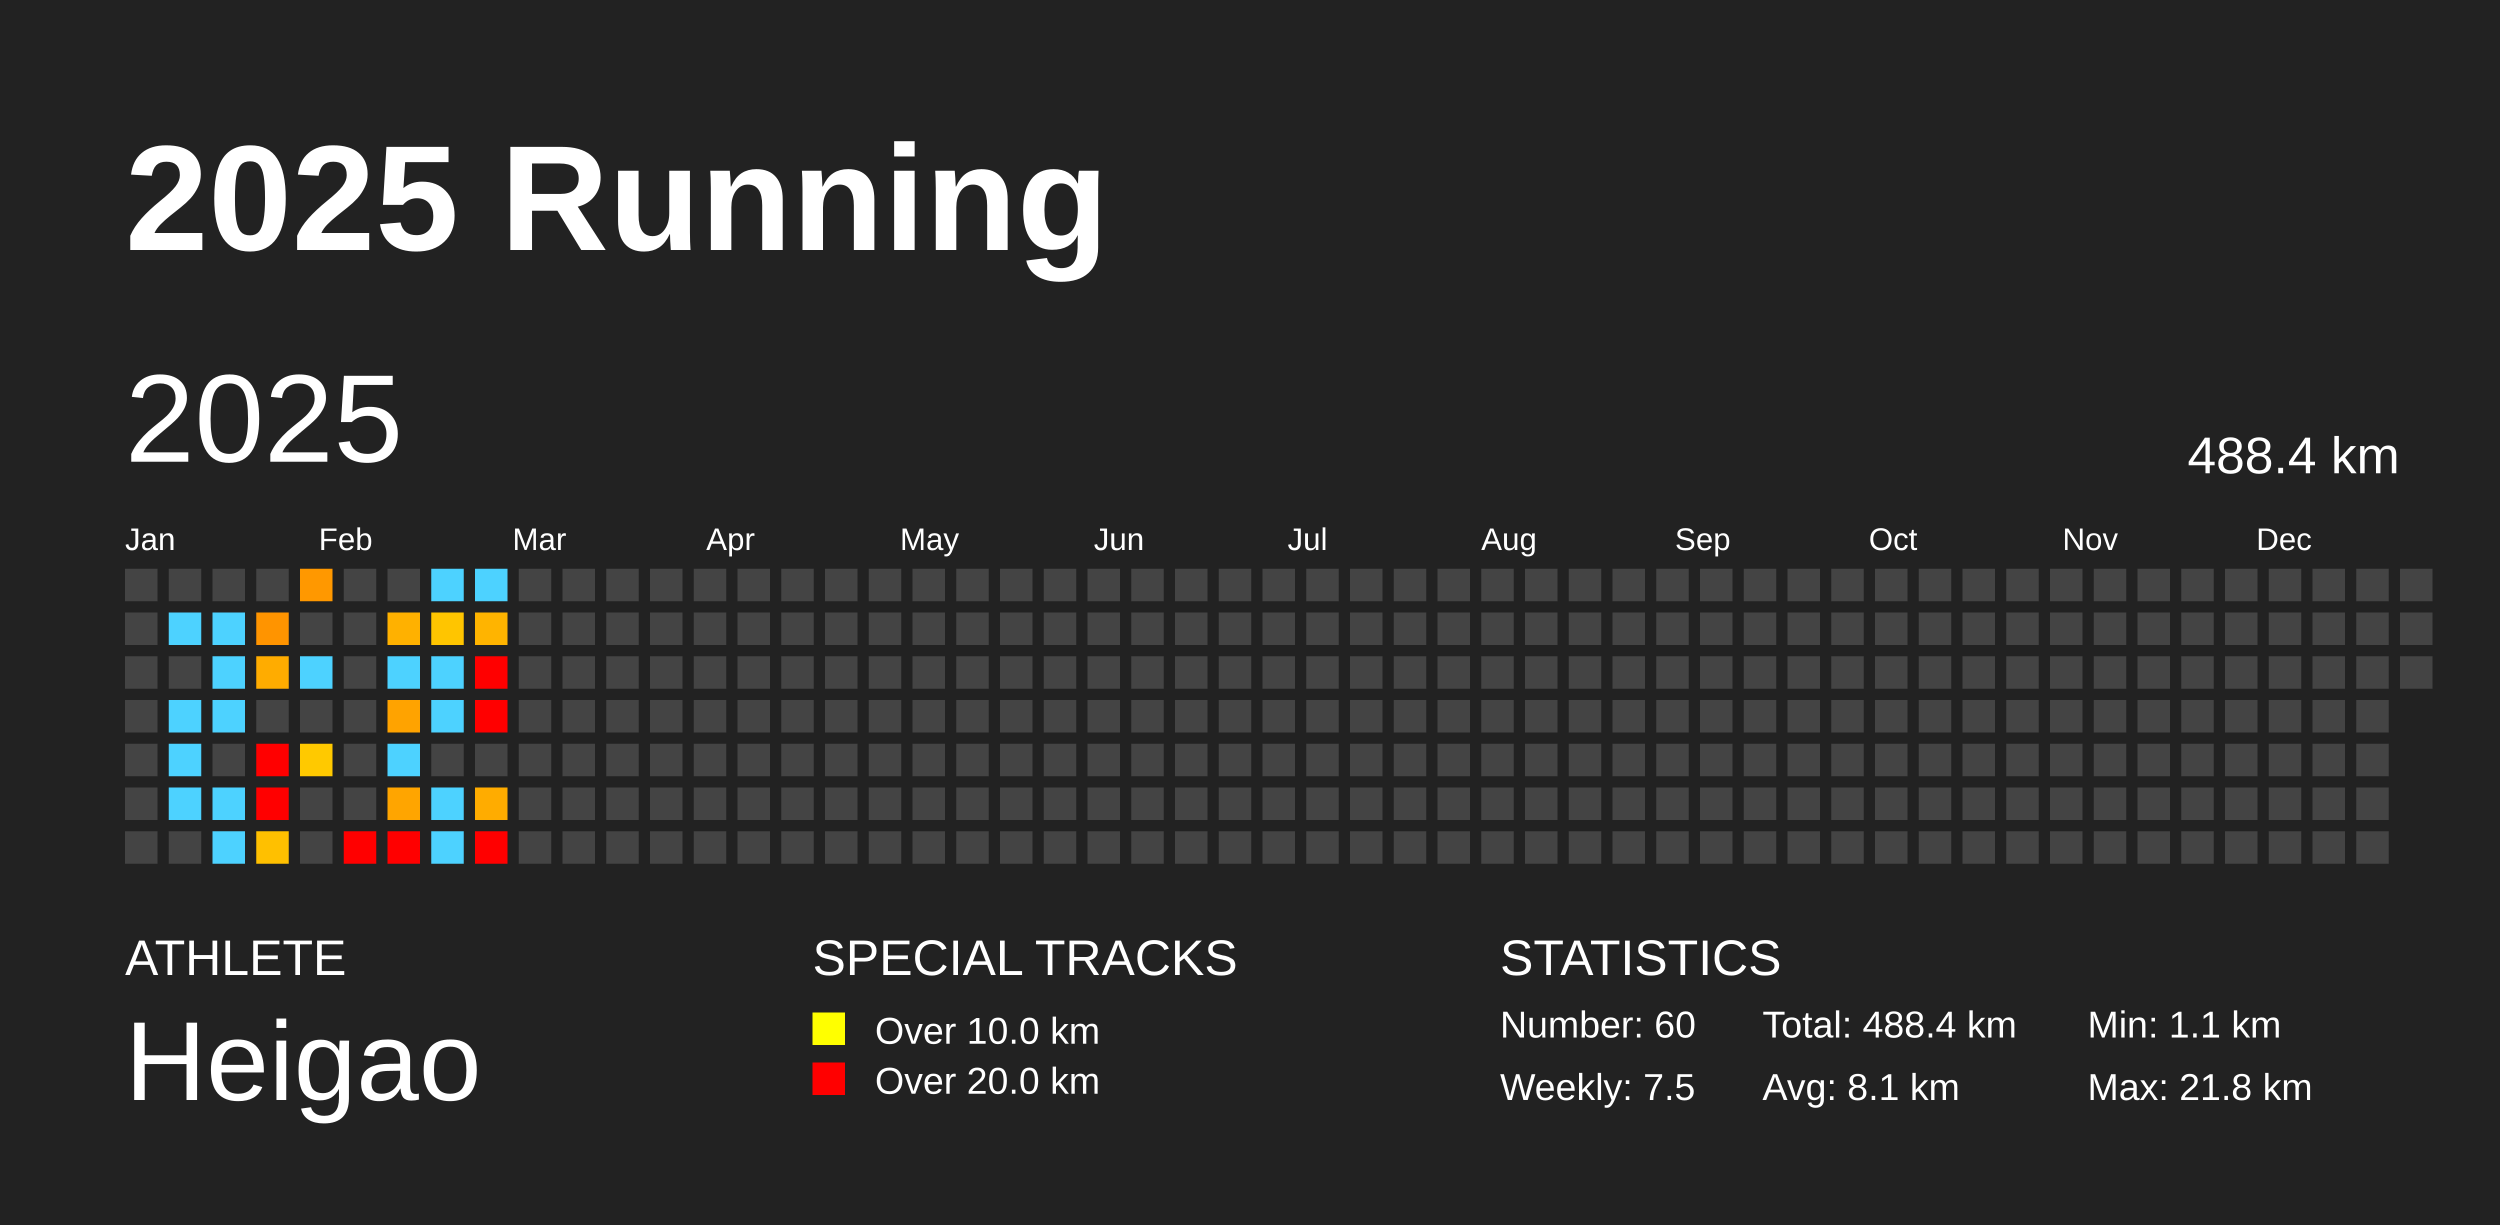
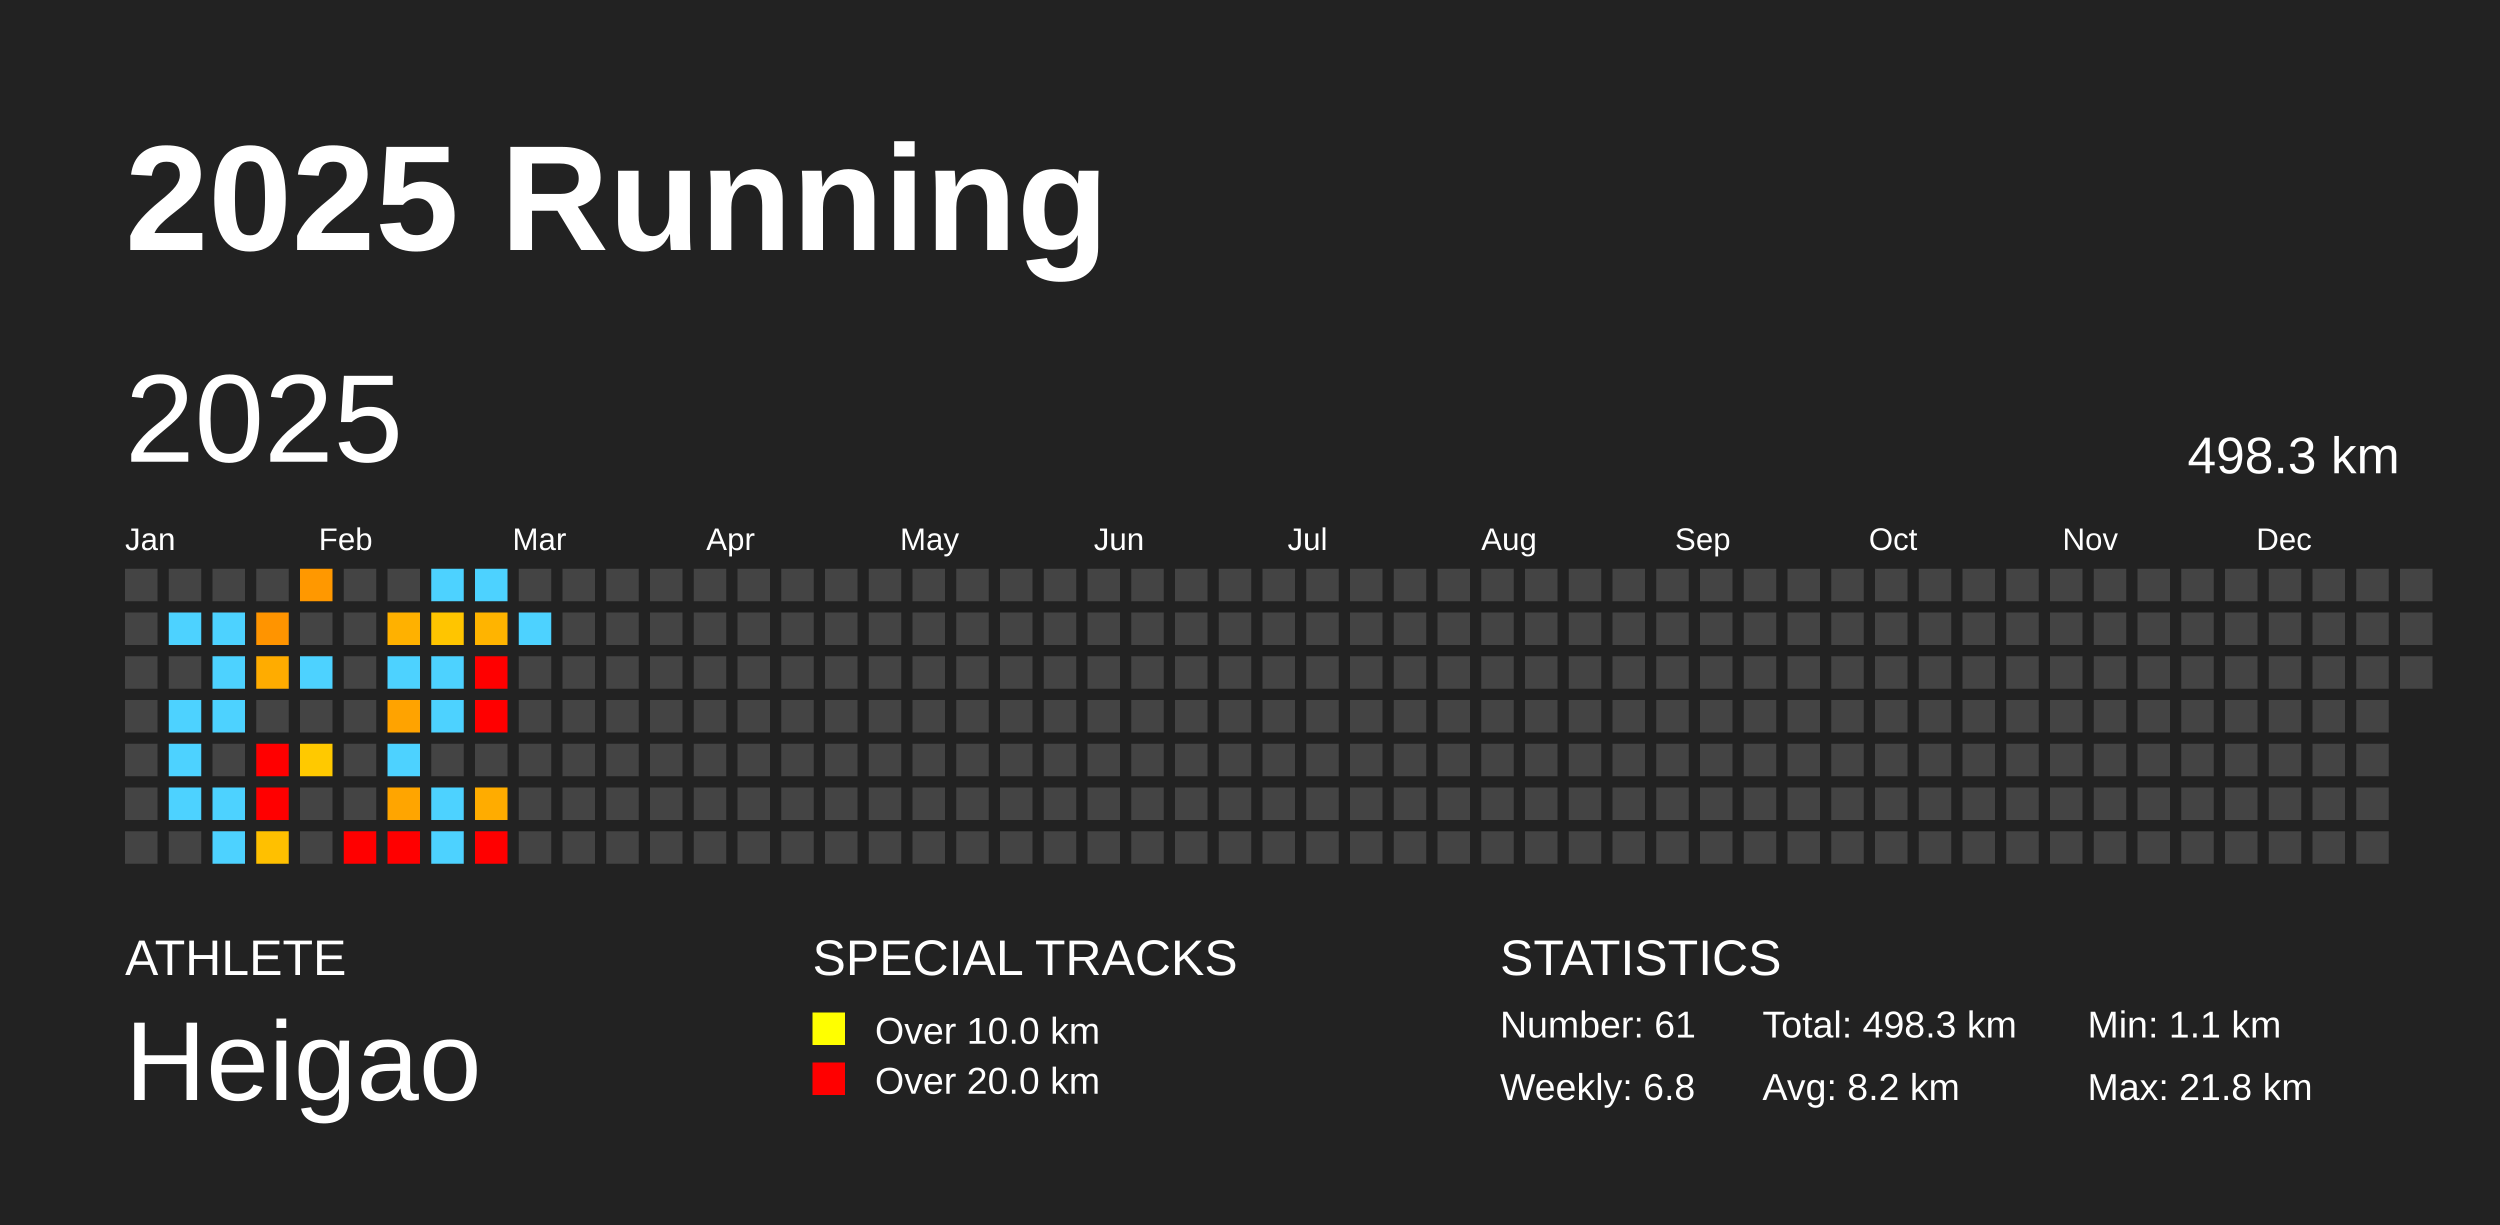
<svg xmlns="http://www.w3.org/2000/svg" baseProfile="full" height="98mm" version="1.1" viewBox="0,0,200,98" width="200mm">
  <defs />
  <rect fill="#222222" height="98" width="200" x="0" y="0" />
  <text fill="#FFFFFF" style="font-size:12px; font-family:Arial; font-weight:bold;" x="10" y="20">2025 Running</text>
  <text fill="#FFFFFF" style="font-size:4px; font-family:Arial" x="10" y="78">ATHLETE</text>
  <text fill="#FFFFFF" style="font-size:9px; font-family:Arial" x="10" y="88">Heigao</text>
  <text fill="#FFFFFF" style="font-size:4px; font-family:Arial" x="65" y="78">SPECIAL TRACKS</text>
  <rect fill="yellow" height="2.6" width="2.6" x="65" y="81" />
  <text fill="#FFFFFF" style="font-size:3px; font-family:Arial" x="70" y="83.5">Over 10.0 km</text>
  <rect fill="red" height="2.6" width="2.6" x="65" y="85" />
  <text fill="#FFFFFF" style="font-size:3px; font-family:Arial" x="70" y="87.5">Over 20.0 km</text>
  <text fill="#FFFFFF" style="font-size:4px; font-family:Arial" x="120" y="78">STATISTICS</text>
-   <text fill="#FFFFFF" style="font-size:3px; font-family:Arial" x="120" y="83">Number: 60</text>
-   <text fill="#FFFFFF" style="font-size:3px; font-family:Arial" x="120" y="88">Weekly: 7.5</text>
-   <text fill="#FFFFFF" style="font-size:3px; font-family:Arial" x="141" y="83">Total: 488.4 km</text>
-   <text fill="#FFFFFF" style="font-size:3px; font-family:Arial" x="141" y="88">Avg: 8.1 km</text>
+   <text fill="#FFFFFF" style="font-size:3px; font-family:Arial" x="120" y="83">Number: 61</text>
+   <text fill="#FFFFFF" style="font-size:3px; font-family:Arial" x="120" y="88">Weekly: 6.8</text>
+   <text fill="#FFFFFF" style="font-size:3px; font-family:Arial" x="141" y="83">Total: 498.3 km</text>
+   <text fill="#FFFFFF" style="font-size:3px; font-family:Arial" x="141" y="88">Avg: 8.2 km</text>
  <text fill="#FFFFFF" style="font-size:3px; font-family:Arial" x="167" y="83">Min: 1.1 km</text>
  <text fill="#FFFFFF" style="font-size:3px; font-family:Arial" x="167" y="88">Max: 21.8 km</text>
  <text dominant-baseline="hanging" fill="#FFFFFF" style="font-size:10.0px; font-family:Arial;" x="10" y="30">2025</text>
-   <text dominant-baseline="hanging" fill="#FFFFFF" style="font-size:4.125px; font-family:Arial;" x="175" y="35">488.4 km</text>
+   <text dominant-baseline="hanging" fill="#FFFFFF" style="font-size:4.125px; font-family:Arial;" x="175" y="35">498.3 km</text>
  <text fill="#FFFFFF" style="font-size:2.5px; font-family:Arial" x="10.0" y="44">Jan</text>
  <text fill="#FFFFFF" style="font-size:2.5px; font-family:Arial" x="25.5" y="44">Feb</text>
  <text fill="#FFFFFF" style="font-size:2.5px; font-family:Arial" x="41.0" y="44">Mar</text>
  <text fill="#FFFFFF" style="font-size:2.5px; font-family:Arial" x="56.5" y="44">Apr</text>
  <text fill="#FFFFFF" style="font-size:2.5px; font-family:Arial" x="72.0" y="44">May</text>
  <text fill="#FFFFFF" style="font-size:2.5px; font-family:Arial" x="87.5" y="44">Jun</text>
  <text fill="#FFFFFF" style="font-size:2.5px; font-family:Arial" x="103.0" y="44">Jul</text>
  <text fill="#FFFFFF" style="font-size:2.5px; font-family:Arial" x="118.5" y="44">Aug</text>
  <text fill="#FFFFFF" style="font-size:2.5px; font-family:Arial" x="134.0" y="44">Sep</text>
  <text fill="#FFFFFF" style="font-size:2.5px; font-family:Arial" x="149.5" y="44">Oct</text>
  <text fill="#FFFFFF" style="font-size:2.5px; font-family:Arial" x="165.0" y="44">Nov</text>
  <text fill="#FFFFFF" style="font-size:2.5px; font-family:Arial" x="180.5" y="44">Dec</text>
  <rect fill="#444444" height="2.6" width="2.6" x="10.0" y="45.5" />
  <rect fill="#444444" height="2.6" width="2.6" x="10.0" y="49.0" />
  <rect fill="#444444" height="2.6" width="2.6" x="10.0" y="52.5" />
  <rect fill="#444444" height="2.6" width="2.6" x="10.0" y="56.0" />
  <rect fill="#444444" height="2.6" width="2.6" x="10.0" y="59.5" />
  <rect fill="#444444" height="2.6" width="2.6" x="10.0" y="63.0" />
  <rect fill="#444444" height="2.6" width="2.6" x="10.0" y="66.5" />
  <rect fill="#444444" height="2.6" width="2.6" x="13.5" y="45.5" />
  <rect fill="#4dd2ff" height="2.6" width="2.6" x="13.5" y="49.0" />
  <rect fill="#444444" height="2.6" width="2.6" x="13.5" y="52.5" />
  <rect fill="#4dd2ff" height="2.6" width="2.6" x="13.5" y="56.0" />
  <rect fill="#4dd2ff" height="2.6" width="2.6" x="13.5" y="59.5" />
  <rect fill="#4dd2ff" height="2.6" width="2.6" x="13.5" y="63.0" />
  <rect fill="#444444" height="2.6" width="2.6" x="13.5" y="66.5" />
  <rect fill="#444444" height="2.6" width="2.6" x="17.0" y="45.5" />
  <rect fill="#4dd2ff" height="2.6" width="2.6" x="17.0" y="49.0" />
  <rect fill="#4dd2ff" height="2.6" width="2.6" x="17.0" y="52.5" />
  <rect fill="#4dd2ff" height="2.6" width="2.6" x="17.0" y="56.0" />
  <rect fill="#444444" height="2.6" width="2.6" x="17.0" y="59.5" />
  <rect fill="#4dd2ff" height="2.6" width="2.6" x="17.0" y="63.0" />
  <rect fill="#4dd2ff" height="2.6" width="2.6" x="17.0" y="66.5" />
  <rect fill="#444444" height="2.6" width="2.6" x="20.5" y="45.5" />
  <rect fill="#ff9400" height="2.6" width="2.6" x="20.5" y="49.0" />
  <rect fill="#ffac00" height="2.6" width="2.6" x="20.5" y="52.5" />
  <rect fill="#444444" height="2.6" width="2.6" x="20.5" y="56.0" />
  <rect fill="red" height="2.6" width="2.6" x="20.5" y="59.5" />
  <rect fill="red" height="2.6" width="2.6" x="20.5" y="63.0" />
  <rect fill="#ffc000" height="2.6" width="2.6" x="20.5" y="66.5" />
  <rect fill="#ff9800" height="2.6" width="2.6" x="24.0" y="45.5" />
  <rect fill="#444444" height="2.6" width="2.6" x="24.0" y="49.0" />
  <rect fill="#4dd2ff" height="2.6" width="2.6" x="24.0" y="52.5" />
  <rect fill="#444444" height="2.6" width="2.6" x="24.0" y="56.0" />
  <rect fill="#ffc900" height="2.6" width="2.6" x="24.0" y="59.5" />
  <rect fill="#444444" height="2.6" width="2.6" x="24.0" y="63.0" />
  <rect fill="#444444" height="2.6" width="2.6" x="24.0" y="66.5" />
  <rect fill="#444444" height="2.6" width="2.6" x="27.5" y="45.5" />
  <rect fill="#444444" height="2.6" width="2.6" x="27.5" y="49.0" />
  <rect fill="#444444" height="2.6" width="2.6" x="27.5" y="52.5" />
  <rect fill="#444444" height="2.6" width="2.6" x="27.5" y="56.0" />
  <rect fill="#444444" height="2.6" width="2.6" x="27.5" y="59.5" />
  <rect fill="#444444" height="2.6" width="2.6" x="27.5" y="63.0" />
  <rect fill="red" height="2.6" width="2.6" x="27.5" y="66.5" />
  <rect fill="#444444" height="2.6" width="2.6" x="31.0" y="45.5" />
  <rect fill="#ffb100" height="2.6" width="2.6" x="31.0" y="49.0" />
  <rect fill="#4dd2ff" height="2.6" width="2.6" x="31.0" y="52.5" />
  <rect fill="#ffa300" height="2.6" width="2.6" x="31.0" y="56.0" />
  <rect fill="#4dd2ff" height="2.6" width="2.6" x="31.0" y="59.5" />
  <rect fill="#ffa500" height="2.6" width="2.6" x="31.0" y="63.0" />
  <rect fill="red" height="2.6" width="2.6" x="31.0" y="66.5" />
  <rect fill="#4dd2ff" height="2.6" width="2.6" x="34.5" y="45.5" />
  <rect fill="#ffc500" height="2.6" width="2.6" x="34.5" y="49.0" />
  <rect fill="#4dd2ff" height="2.6" width="2.6" x="34.5" y="52.5" />
  <rect fill="#4dd2ff" height="2.6" width="2.6" x="34.5" y="56.0" />
  <rect fill="#444444" height="2.6" width="2.6" x="34.5" y="59.5" />
  <rect fill="#4dd2ff" height="2.6" width="2.6" x="34.5" y="63.0" />
  <rect fill="#4dd2ff" height="2.6" width="2.6" x="34.5" y="66.5" />
  <rect fill="#4dd2ff" height="2.6" width="2.6" x="38.0" y="45.5" />
  <rect fill="#ffb400" height="2.6" width="2.6" x="38.0" y="49.0" />
  <rect fill="red" height="2.6" width="2.6" x="38.0" y="52.5" />
  <rect fill="red" height="2.6" width="2.6" x="38.0" y="56.0" />
  <rect fill="#444444" height="2.6" width="2.6" x="38.0" y="59.5" />
  <rect fill="#ffac00" height="2.6" width="2.6" x="38.0" y="63.0" />
  <rect fill="red" height="2.6" width="2.6" x="38.0" y="66.5" />
  <rect fill="#444444" height="2.6" width="2.6" x="41.5" y="45.5" />
-   <rect fill="#444444" height="2.6" width="2.6" x="41.5" y="49.0" />
+   <rect fill="#4dd2ff" height="2.6" width="2.6" x="41.5" y="49.0" />
  <rect fill="#444444" height="2.6" width="2.6" x="41.5" y="52.5" />
  <rect fill="#444444" height="2.6" width="2.6" x="41.5" y="56.0" />
  <rect fill="#444444" height="2.6" width="2.6" x="41.5" y="59.5" />
  <rect fill="#444444" height="2.6" width="2.6" x="41.5" y="63.0" />
  <rect fill="#444444" height="2.6" width="2.6" x="41.5" y="66.5" />
  <rect fill="#444444" height="2.6" width="2.6" x="45.0" y="45.5" />
  <rect fill="#444444" height="2.6" width="2.6" x="45.0" y="49.0" />
  <rect fill="#444444" height="2.6" width="2.6" x="45.0" y="52.5" />
  <rect fill="#444444" height="2.6" width="2.6" x="45.0" y="56.0" />
  <rect fill="#444444" height="2.6" width="2.6" x="45.0" y="59.5" />
  <rect fill="#444444" height="2.6" width="2.6" x="45.0" y="63.0" />
  <rect fill="#444444" height="2.6" width="2.6" x="45.0" y="66.5" />
  <rect fill="#444444" height="2.6" width="2.6" x="48.5" y="45.5" />
  <rect fill="#444444" height="2.6" width="2.6" x="48.5" y="49.0" />
  <rect fill="#444444" height="2.6" width="2.6" x="48.5" y="52.5" />
  <rect fill="#444444" height="2.6" width="2.6" x="48.5" y="56.0" />
  <rect fill="#444444" height="2.6" width="2.6" x="48.5" y="59.5" />
  <rect fill="#444444" height="2.6" width="2.6" x="48.5" y="63.0" />
  <rect fill="#444444" height="2.6" width="2.6" x="48.5" y="66.5" />
  <rect fill="#444444" height="2.6" width="2.6" x="52.0" y="45.5" />
  <rect fill="#444444" height="2.6" width="2.6" x="52.0" y="49.0" />
  <rect fill="#444444" height="2.6" width="2.6" x="52.0" y="52.5" />
  <rect fill="#444444" height="2.6" width="2.6" x="52.0" y="56.0" />
  <rect fill="#444444" height="2.6" width="2.6" x="52.0" y="59.5" />
  <rect fill="#444444" height="2.6" width="2.6" x="52.0" y="63.0" />
  <rect fill="#444444" height="2.6" width="2.6" x="52.0" y="66.5" />
  <rect fill="#444444" height="2.6" width="2.6" x="55.5" y="45.5" />
  <rect fill="#444444" height="2.6" width="2.6" x="55.5" y="49.0" />
  <rect fill="#444444" height="2.6" width="2.6" x="55.5" y="52.5" />
  <rect fill="#444444" height="2.6" width="2.6" x="55.5" y="56.0" />
  <rect fill="#444444" height="2.6" width="2.6" x="55.5" y="59.5" />
  <rect fill="#444444" height="2.6" width="2.6" x="55.5" y="63.0" />
  <rect fill="#444444" height="2.6" width="2.6" x="55.5" y="66.5" />
  <rect fill="#444444" height="2.6" width="2.6" x="59.0" y="45.5" />
  <rect fill="#444444" height="2.6" width="2.6" x="59.0" y="49.0" />
  <rect fill="#444444" height="2.6" width="2.6" x="59.0" y="52.5" />
  <rect fill="#444444" height="2.6" width="2.6" x="59.0" y="56.0" />
  <rect fill="#444444" height="2.6" width="2.6" x="59.0" y="59.5" />
  <rect fill="#444444" height="2.6" width="2.6" x="59.0" y="63.0" />
  <rect fill="#444444" height="2.6" width="2.6" x="59.0" y="66.5" />
  <rect fill="#444444" height="2.6" width="2.6" x="62.5" y="45.5" />
  <rect fill="#444444" height="2.6" width="2.6" x="62.5" y="49.0" />
  <rect fill="#444444" height="2.6" width="2.6" x="62.5" y="52.5" />
  <rect fill="#444444" height="2.6" width="2.6" x="62.5" y="56.0" />
  <rect fill="#444444" height="2.6" width="2.6" x="62.5" y="59.5" />
  <rect fill="#444444" height="2.6" width="2.6" x="62.5" y="63.0" />
  <rect fill="#444444" height="2.6" width="2.6" x="62.5" y="66.5" />
  <rect fill="#444444" height="2.6" width="2.6" x="66.0" y="45.5" />
  <rect fill="#444444" height="2.6" width="2.6" x="66.0" y="49.0" />
  <rect fill="#444444" height="2.6" width="2.6" x="66.0" y="52.5" />
  <rect fill="#444444" height="2.6" width="2.6" x="66.0" y="56.0" />
  <rect fill="#444444" height="2.6" width="2.6" x="66.0" y="59.5" />
  <rect fill="#444444" height="2.6" width="2.6" x="66.0" y="63.0" />
  <rect fill="#444444" height="2.6" width="2.6" x="66.0" y="66.5" />
  <rect fill="#444444" height="2.6" width="2.6" x="69.5" y="45.5" />
  <rect fill="#444444" height="2.6" width="2.6" x="69.5" y="49.0" />
  <rect fill="#444444" height="2.6" width="2.6" x="69.5" y="52.5" />
  <rect fill="#444444" height="2.6" width="2.6" x="69.5" y="56.0" />
  <rect fill="#444444" height="2.6" width="2.6" x="69.5" y="59.5" />
  <rect fill="#444444" height="2.6" width="2.6" x="69.5" y="63.0" />
  <rect fill="#444444" height="2.6" width="2.6" x="69.5" y="66.5" />
  <rect fill="#444444" height="2.6" width="2.6" x="73.0" y="45.5" />
  <rect fill="#444444" height="2.6" width="2.6" x="73.0" y="49.0" />
  <rect fill="#444444" height="2.6" width="2.6" x="73.0" y="52.5" />
  <rect fill="#444444" height="2.6" width="2.6" x="73.0" y="56.0" />
  <rect fill="#444444" height="2.6" width="2.6" x="73.0" y="59.5" />
  <rect fill="#444444" height="2.6" width="2.6" x="73.0" y="63.0" />
  <rect fill="#444444" height="2.6" width="2.6" x="73.0" y="66.5" />
  <rect fill="#444444" height="2.6" width="2.6" x="76.5" y="45.5" />
  <rect fill="#444444" height="2.6" width="2.6" x="76.5" y="49.0" />
  <rect fill="#444444" height="2.6" width="2.6" x="76.5" y="52.5" />
  <rect fill="#444444" height="2.6" width="2.6" x="76.5" y="56.0" />
  <rect fill="#444444" height="2.6" width="2.6" x="76.5" y="59.5" />
  <rect fill="#444444" height="2.6" width="2.6" x="76.5" y="63.0" />
  <rect fill="#444444" height="2.6" width="2.6" x="76.5" y="66.5" />
  <rect fill="#444444" height="2.6" width="2.6" x="80.0" y="45.5" />
  <rect fill="#444444" height="2.6" width="2.6" x="80.0" y="49.0" />
  <rect fill="#444444" height="2.6" width="2.6" x="80.0" y="52.5" />
  <rect fill="#444444" height="2.6" width="2.6" x="80.0" y="56.0" />
  <rect fill="#444444" height="2.6" width="2.6" x="80.0" y="59.5" />
  <rect fill="#444444" height="2.6" width="2.6" x="80.0" y="63.0" />
  <rect fill="#444444" height="2.6" width="2.6" x="80.0" y="66.5" />
  <rect fill="#444444" height="2.6" width="2.6" x="83.5" y="45.5" />
  <rect fill="#444444" height="2.6" width="2.6" x="83.5" y="49.0" />
  <rect fill="#444444" height="2.6" width="2.6" x="83.5" y="52.5" />
  <rect fill="#444444" height="2.6" width="2.6" x="83.5" y="56.0" />
  <rect fill="#444444" height="2.6" width="2.6" x="83.5" y="59.5" />
  <rect fill="#444444" height="2.6" width="2.6" x="83.5" y="63.0" />
  <rect fill="#444444" height="2.6" width="2.6" x="83.5" y="66.5" />
  <rect fill="#444444" height="2.6" width="2.6" x="87.0" y="45.5" />
  <rect fill="#444444" height="2.6" width="2.6" x="87.0" y="49.0" />
  <rect fill="#444444" height="2.6" width="2.6" x="87.0" y="52.5" />
  <rect fill="#444444" height="2.6" width="2.6" x="87.0" y="56.0" />
  <rect fill="#444444" height="2.6" width="2.6" x="87.0" y="59.5" />
  <rect fill="#444444" height="2.6" width="2.6" x="87.0" y="63.0" />
  <rect fill="#444444" height="2.6" width="2.6" x="87.0" y="66.5" />
  <rect fill="#444444" height="2.6" width="2.6" x="90.5" y="45.5" />
  <rect fill="#444444" height="2.6" width="2.6" x="90.5" y="49.0" />
  <rect fill="#444444" height="2.6" width="2.6" x="90.5" y="52.5" />
  <rect fill="#444444" height="2.6" width="2.6" x="90.5" y="56.0" />
  <rect fill="#444444" height="2.6" width="2.6" x="90.5" y="59.5" />
  <rect fill="#444444" height="2.6" width="2.6" x="90.5" y="63.0" />
  <rect fill="#444444" height="2.6" width="2.6" x="90.5" y="66.5" />
  <rect fill="#444444" height="2.6" width="2.6" x="94.0" y="45.5" />
  <rect fill="#444444" height="2.6" width="2.6" x="94.0" y="49.0" />
  <rect fill="#444444" height="2.6" width="2.6" x="94.0" y="52.5" />
  <rect fill="#444444" height="2.6" width="2.6" x="94.0" y="56.0" />
  <rect fill="#444444" height="2.6" width="2.6" x="94.0" y="59.5" />
  <rect fill="#444444" height="2.6" width="2.6" x="94.0" y="63.0" />
  <rect fill="#444444" height="2.6" width="2.6" x="94.0" y="66.5" />
  <rect fill="#444444" height="2.6" width="2.6" x="97.5" y="45.5" />
  <rect fill="#444444" height="2.6" width="2.6" x="97.5" y="49.0" />
  <rect fill="#444444" height="2.6" width="2.6" x="97.5" y="52.5" />
  <rect fill="#444444" height="2.6" width="2.6" x="97.5" y="56.0" />
  <rect fill="#444444" height="2.6" width="2.6" x="97.5" y="59.5" />
  <rect fill="#444444" height="2.6" width="2.6" x="97.5" y="63.0" />
  <rect fill="#444444" height="2.6" width="2.6" x="97.5" y="66.5" />
  <rect fill="#444444" height="2.6" width="2.6" x="101.0" y="45.5" />
  <rect fill="#444444" height="2.6" width="2.6" x="101.0" y="49.0" />
  <rect fill="#444444" height="2.6" width="2.6" x="101.0" y="52.5" />
  <rect fill="#444444" height="2.6" width="2.6" x="101.0" y="56.0" />
  <rect fill="#444444" height="2.6" width="2.6" x="101.0" y="59.5" />
  <rect fill="#444444" height="2.6" width="2.6" x="101.0" y="63.0" />
  <rect fill="#444444" height="2.6" width="2.6" x="101.0" y="66.5" />
  <rect fill="#444444" height="2.6" width="2.6" x="104.5" y="45.5" />
  <rect fill="#444444" height="2.6" width="2.6" x="104.5" y="49.0" />
  <rect fill="#444444" height="2.6" width="2.6" x="104.5" y="52.5" />
  <rect fill="#444444" height="2.6" width="2.6" x="104.5" y="56.0" />
  <rect fill="#444444" height="2.6" width="2.6" x="104.5" y="59.5" />
  <rect fill="#444444" height="2.6" width="2.6" x="104.5" y="63.0" />
  <rect fill="#444444" height="2.6" width="2.6" x="104.5" y="66.5" />
  <rect fill="#444444" height="2.6" width="2.6" x="108.0" y="45.5" />
  <rect fill="#444444" height="2.6" width="2.6" x="108.0" y="49.0" />
  <rect fill="#444444" height="2.6" width="2.6" x="108.0" y="52.5" />
  <rect fill="#444444" height="2.6" width="2.6" x="108.0" y="56.0" />
  <rect fill="#444444" height="2.6" width="2.6" x="108.0" y="59.5" />
  <rect fill="#444444" height="2.6" width="2.6" x="108.0" y="63.0" />
  <rect fill="#444444" height="2.6" width="2.6" x="108.0" y="66.5" />
  <rect fill="#444444" height="2.6" width="2.6" x="111.5" y="45.5" />
  <rect fill="#444444" height="2.6" width="2.6" x="111.5" y="49.0" />
  <rect fill="#444444" height="2.6" width="2.6" x="111.5" y="52.5" />
  <rect fill="#444444" height="2.6" width="2.6" x="111.5" y="56.0" />
  <rect fill="#444444" height="2.6" width="2.6" x="111.5" y="59.5" />
  <rect fill="#444444" height="2.6" width="2.6" x="111.5" y="63.0" />
  <rect fill="#444444" height="2.6" width="2.6" x="111.5" y="66.5" />
  <rect fill="#444444" height="2.6" width="2.6" x="115.0" y="45.5" />
  <rect fill="#444444" height="2.6" width="2.6" x="115.0" y="49.0" />
  <rect fill="#444444" height="2.6" width="2.6" x="115.0" y="52.5" />
  <rect fill="#444444" height="2.6" width="2.6" x="115.0" y="56.0" />
  <rect fill="#444444" height="2.6" width="2.6" x="115.0" y="59.5" />
  <rect fill="#444444" height="2.6" width="2.6" x="115.0" y="63.0" />
  <rect fill="#444444" height="2.6" width="2.6" x="115.0" y="66.5" />
  <rect fill="#444444" height="2.6" width="2.6" x="118.5" y="45.5" />
  <rect fill="#444444" height="2.6" width="2.6" x="118.5" y="49.0" />
  <rect fill="#444444" height="2.6" width="2.6" x="118.5" y="52.5" />
  <rect fill="#444444" height="2.6" width="2.6" x="118.5" y="56.0" />
  <rect fill="#444444" height="2.6" width="2.6" x="118.5" y="59.5" />
  <rect fill="#444444" height="2.6" width="2.6" x="118.5" y="63.0" />
  <rect fill="#444444" height="2.6" width="2.6" x="118.5" y="66.5" />
  <rect fill="#444444" height="2.6" width="2.6" x="122.0" y="45.5" />
  <rect fill="#444444" height="2.6" width="2.6" x="122.0" y="49.0" />
  <rect fill="#444444" height="2.6" width="2.6" x="122.0" y="52.5" />
  <rect fill="#444444" height="2.6" width="2.6" x="122.0" y="56.0" />
  <rect fill="#444444" height="2.6" width="2.6" x="122.0" y="59.5" />
  <rect fill="#444444" height="2.6" width="2.6" x="122.0" y="63.0" />
  <rect fill="#444444" height="2.6" width="2.6" x="122.0" y="66.5" />
  <rect fill="#444444" height="2.6" width="2.6" x="125.5" y="45.5" />
  <rect fill="#444444" height="2.6" width="2.6" x="125.5" y="49.0" />
  <rect fill="#444444" height="2.6" width="2.6" x="125.5" y="52.5" />
  <rect fill="#444444" height="2.6" width="2.6" x="125.5" y="56.0" />
  <rect fill="#444444" height="2.6" width="2.6" x="125.5" y="59.5" />
  <rect fill="#444444" height="2.6" width="2.6" x="125.5" y="63.0" />
  <rect fill="#444444" height="2.6" width="2.6" x="125.5" y="66.5" />
  <rect fill="#444444" height="2.6" width="2.6" x="129.0" y="45.5" />
  <rect fill="#444444" height="2.6" width="2.6" x="129.0" y="49.0" />
  <rect fill="#444444" height="2.6" width="2.6" x="129.0" y="52.5" />
  <rect fill="#444444" height="2.6" width="2.6" x="129.0" y="56.0" />
  <rect fill="#444444" height="2.6" width="2.6" x="129.0" y="59.5" />
  <rect fill="#444444" height="2.6" width="2.6" x="129.0" y="63.0" />
  <rect fill="#444444" height="2.6" width="2.6" x="129.0" y="66.5" />
  <rect fill="#444444" height="2.6" width="2.6" x="132.5" y="45.5" />
  <rect fill="#444444" height="2.6" width="2.6" x="132.5" y="49.0" />
  <rect fill="#444444" height="2.6" width="2.6" x="132.5" y="52.5" />
  <rect fill="#444444" height="2.6" width="2.6" x="132.5" y="56.0" />
  <rect fill="#444444" height="2.6" width="2.6" x="132.5" y="59.5" />
  <rect fill="#444444" height="2.6" width="2.6" x="132.5" y="63.0" />
  <rect fill="#444444" height="2.6" width="2.6" x="132.5" y="66.5" />
  <rect fill="#444444" height="2.6" width="2.6" x="136.0" y="45.5" />
  <rect fill="#444444" height="2.6" width="2.6" x="136.0" y="49.0" />
  <rect fill="#444444" height="2.6" width="2.6" x="136.0" y="52.5" />
  <rect fill="#444444" height="2.6" width="2.6" x="136.0" y="56.0" />
  <rect fill="#444444" height="2.6" width="2.6" x="136.0" y="59.5" />
  <rect fill="#444444" height="2.6" width="2.6" x="136.0" y="63.0" />
  <rect fill="#444444" height="2.6" width="2.6" x="136.0" y="66.5" />
  <rect fill="#444444" height="2.6" width="2.6" x="139.5" y="45.5" />
  <rect fill="#444444" height="2.6" width="2.6" x="139.5" y="49.0" />
  <rect fill="#444444" height="2.6" width="2.6" x="139.5" y="52.5" />
  <rect fill="#444444" height="2.6" width="2.6" x="139.5" y="56.0" />
  <rect fill="#444444" height="2.6" width="2.6" x="139.5" y="59.5" />
  <rect fill="#444444" height="2.6" width="2.6" x="139.5" y="63.0" />
  <rect fill="#444444" height="2.6" width="2.6" x="139.5" y="66.5" />
  <rect fill="#444444" height="2.6" width="2.6" x="143.0" y="45.5" />
  <rect fill="#444444" height="2.6" width="2.6" x="143.0" y="49.0" />
  <rect fill="#444444" height="2.6" width="2.6" x="143.0" y="52.5" />
  <rect fill="#444444" height="2.6" width="2.6" x="143.0" y="56.0" />
  <rect fill="#444444" height="2.6" width="2.6" x="143.0" y="59.5" />
  <rect fill="#444444" height="2.6" width="2.6" x="143.0" y="63.0" />
  <rect fill="#444444" height="2.6" width="2.6" x="143.0" y="66.5" />
  <rect fill="#444444" height="2.6" width="2.6" x="146.5" y="45.5" />
  <rect fill="#444444" height="2.6" width="2.6" x="146.5" y="49.0" />
  <rect fill="#444444" height="2.6" width="2.6" x="146.5" y="52.5" />
  <rect fill="#444444" height="2.6" width="2.6" x="146.5" y="56.0" />
  <rect fill="#444444" height="2.6" width="2.6" x="146.5" y="59.5" />
  <rect fill="#444444" height="2.6" width="2.6" x="146.5" y="63.0" />
  <rect fill="#444444" height="2.6" width="2.6" x="146.5" y="66.5" />
  <rect fill="#444444" height="2.6" width="2.6" x="150.0" y="45.5" />
  <rect fill="#444444" height="2.6" width="2.6" x="150.0" y="49.0" />
  <rect fill="#444444" height="2.6" width="2.6" x="150.0" y="52.5" />
  <rect fill="#444444" height="2.6" width="2.6" x="150.0" y="56.0" />
  <rect fill="#444444" height="2.6" width="2.6" x="150.0" y="59.5" />
  <rect fill="#444444" height="2.6" width="2.6" x="150.0" y="63.0" />
  <rect fill="#444444" height="2.6" width="2.6" x="150.0" y="66.5" />
  <rect fill="#444444" height="2.6" width="2.6" x="153.5" y="45.5" />
  <rect fill="#444444" height="2.6" width="2.6" x="153.5" y="49.0" />
  <rect fill="#444444" height="2.6" width="2.6" x="153.5" y="52.5" />
  <rect fill="#444444" height="2.6" width="2.6" x="153.5" y="56.0" />
  <rect fill="#444444" height="2.6" width="2.6" x="153.5" y="59.5" />
  <rect fill="#444444" height="2.6" width="2.6" x="153.5" y="63.0" />
  <rect fill="#444444" height="2.6" width="2.6" x="153.5" y="66.5" />
  <rect fill="#444444" height="2.6" width="2.6" x="157.0" y="45.5" />
  <rect fill="#444444" height="2.6" width="2.6" x="157.0" y="49.0" />
  <rect fill="#444444" height="2.6" width="2.6" x="157.0" y="52.5" />
  <rect fill="#444444" height="2.6" width="2.6" x="157.0" y="56.0" />
  <rect fill="#444444" height="2.6" width="2.6" x="157.0" y="59.5" />
  <rect fill="#444444" height="2.6" width="2.6" x="157.0" y="63.0" />
  <rect fill="#444444" height="2.6" width="2.6" x="157.0" y="66.5" />
  <rect fill="#444444" height="2.6" width="2.6" x="160.5" y="45.5" />
  <rect fill="#444444" height="2.6" width="2.6" x="160.5" y="49.0" />
  <rect fill="#444444" height="2.6" width="2.6" x="160.5" y="52.5" />
  <rect fill="#444444" height="2.6" width="2.6" x="160.5" y="56.0" />
  <rect fill="#444444" height="2.6" width="2.6" x="160.5" y="59.5" />
  <rect fill="#444444" height="2.6" width="2.6" x="160.5" y="63.0" />
  <rect fill="#444444" height="2.6" width="2.6" x="160.5" y="66.5" />
  <rect fill="#444444" height="2.6" width="2.6" x="164.0" y="45.5" />
  <rect fill="#444444" height="2.6" width="2.6" x="164.0" y="49.0" />
  <rect fill="#444444" height="2.6" width="2.6" x="164.0" y="52.5" />
  <rect fill="#444444" height="2.6" width="2.6" x="164.0" y="56.0" />
  <rect fill="#444444" height="2.6" width="2.6" x="164.0" y="59.5" />
  <rect fill="#444444" height="2.6" width="2.6" x="164.0" y="63.0" />
  <rect fill="#444444" height="2.6" width="2.6" x="164.0" y="66.5" />
  <rect fill="#444444" height="2.6" width="2.6" x="167.5" y="45.5" />
  <rect fill="#444444" height="2.6" width="2.6" x="167.5" y="49.0" />
  <rect fill="#444444" height="2.6" width="2.6" x="167.5" y="52.5" />
  <rect fill="#444444" height="2.6" width="2.6" x="167.5" y="56.0" />
  <rect fill="#444444" height="2.6" width="2.6" x="167.5" y="59.5" />
  <rect fill="#444444" height="2.6" width="2.6" x="167.5" y="63.0" />
  <rect fill="#444444" height="2.6" width="2.6" x="167.5" y="66.5" />
  <rect fill="#444444" height="2.6" width="2.6" x="171.0" y="45.5" />
  <rect fill="#444444" height="2.6" width="2.6" x="171.0" y="49.0" />
  <rect fill="#444444" height="2.6" width="2.6" x="171.0" y="52.5" />
  <rect fill="#444444" height="2.6" width="2.6" x="171.0" y="56.0" />
  <rect fill="#444444" height="2.6" width="2.6" x="171.0" y="59.5" />
  <rect fill="#444444" height="2.6" width="2.6" x="171.0" y="63.0" />
  <rect fill="#444444" height="2.6" width="2.6" x="171.0" y="66.5" />
  <rect fill="#444444" height="2.6" width="2.6" x="174.5" y="45.5" />
  <rect fill="#444444" height="2.6" width="2.6" x="174.5" y="49.0" />
  <rect fill="#444444" height="2.6" width="2.6" x="174.5" y="52.5" />
  <rect fill="#444444" height="2.6" width="2.6" x="174.5" y="56.0" />
  <rect fill="#444444" height="2.6" width="2.6" x="174.5" y="59.5" />
  <rect fill="#444444" height="2.6" width="2.6" x="174.5" y="63.0" />
  <rect fill="#444444" height="2.6" width="2.6" x="174.5" y="66.5" />
  <rect fill="#444444" height="2.6" width="2.6" x="178.0" y="45.5" />
  <rect fill="#444444" height="2.6" width="2.6" x="178.0" y="49.0" />
  <rect fill="#444444" height="2.6" width="2.6" x="178.0" y="52.5" />
  <rect fill="#444444" height="2.6" width="2.6" x="178.0" y="56.0" />
  <rect fill="#444444" height="2.6" width="2.6" x="178.0" y="59.5" />
  <rect fill="#444444" height="2.6" width="2.6" x="178.0" y="63.0" />
  <rect fill="#444444" height="2.6" width="2.6" x="178.0" y="66.5" />
  <rect fill="#444444" height="2.6" width="2.6" x="181.5" y="45.5" />
  <rect fill="#444444" height="2.6" width="2.6" x="181.5" y="49.0" />
  <rect fill="#444444" height="2.6" width="2.6" x="181.5" y="52.5" />
  <rect fill="#444444" height="2.6" width="2.6" x="181.5" y="56.0" />
  <rect fill="#444444" height="2.6" width="2.6" x="181.5" y="59.5" />
  <rect fill="#444444" height="2.6" width="2.6" x="181.5" y="63.0" />
  <rect fill="#444444" height="2.6" width="2.6" x="181.5" y="66.5" />
  <rect fill="#444444" height="2.6" width="2.6" x="185.0" y="45.5" />
  <rect fill="#444444" height="2.6" width="2.6" x="185.0" y="49.0" />
  <rect fill="#444444" height="2.6" width="2.6" x="185.0" y="52.5" />
  <rect fill="#444444" height="2.6" width="2.6" x="185.0" y="56.0" />
  <rect fill="#444444" height="2.6" width="2.6" x="185.0" y="59.5" />
  <rect fill="#444444" height="2.6" width="2.6" x="185.0" y="63.0" />
  <rect fill="#444444" height="2.6" width="2.6" x="185.0" y="66.5" />
  <rect fill="#444444" height="2.6" width="2.6" x="188.5" y="45.5" />
  <rect fill="#444444" height="2.6" width="2.6" x="188.5" y="49.0" />
  <rect fill="#444444" height="2.6" width="2.6" x="188.5" y="52.5" />
  <rect fill="#444444" height="2.6" width="2.6" x="188.5" y="56.0" />
  <rect fill="#444444" height="2.6" width="2.6" x="188.5" y="59.5" />
  <rect fill="#444444" height="2.6" width="2.6" x="188.5" y="63.0" />
  <rect fill="#444444" height="2.6" width="2.6" x="188.5" y="66.5" />
  <rect fill="#444444" height="2.6" width="2.6" x="192.0" y="45.5" />
  <rect fill="#444444" height="2.6" width="2.6" x="192.0" y="49.0" />
  <rect fill="#444444" height="2.6" width="2.6" x="192.0" y="52.5" />
</svg>
